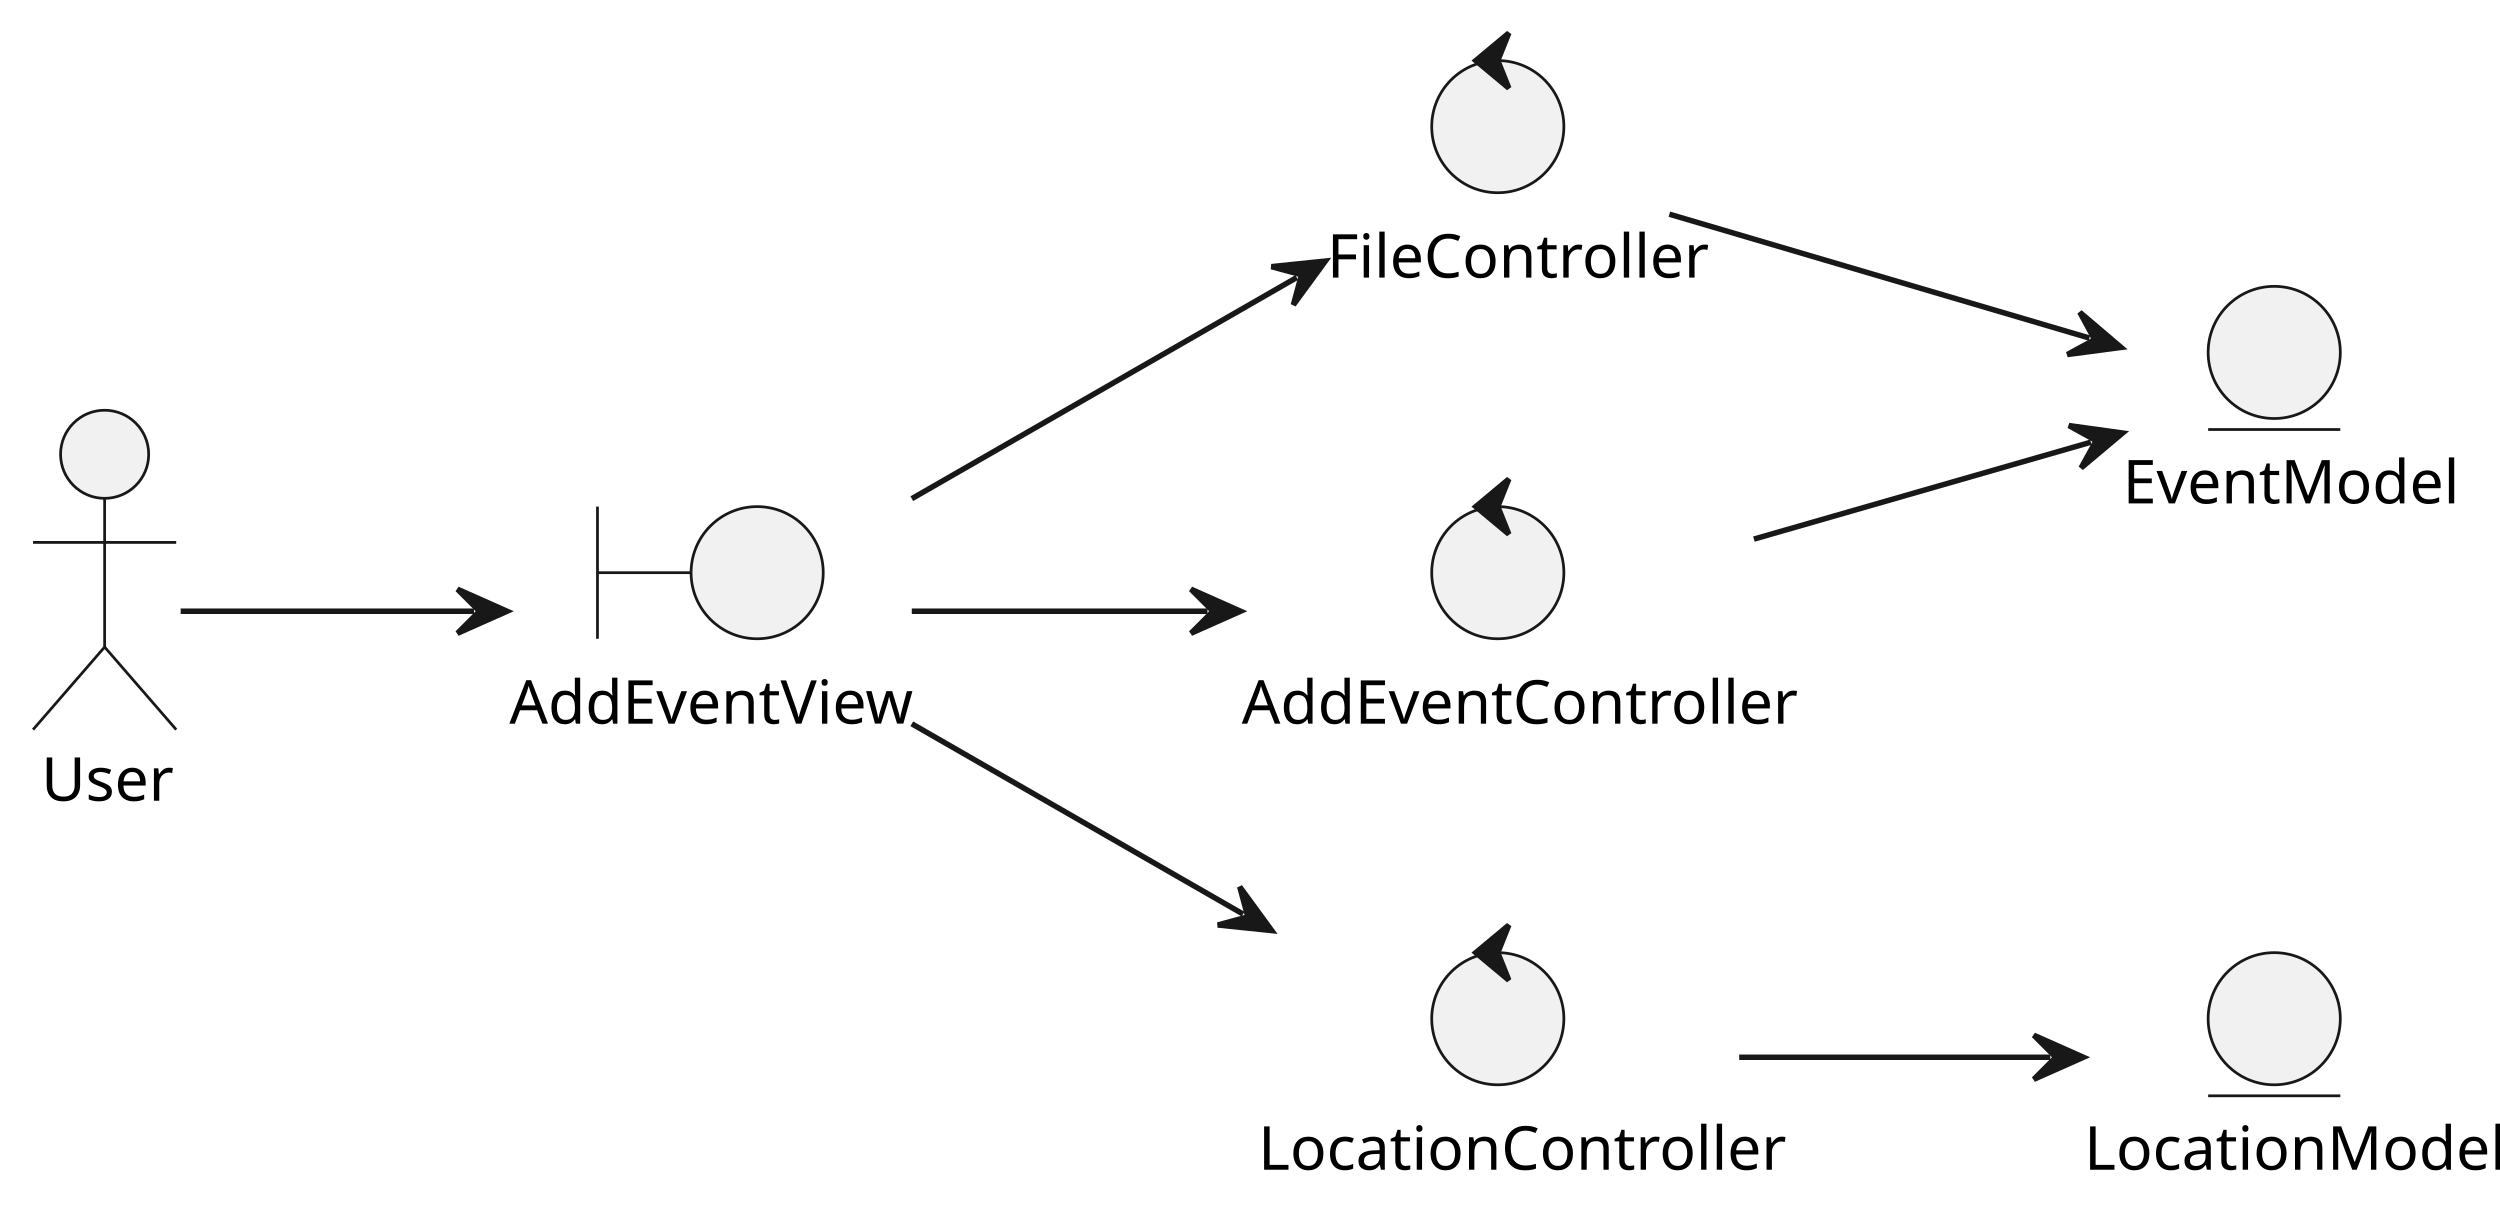
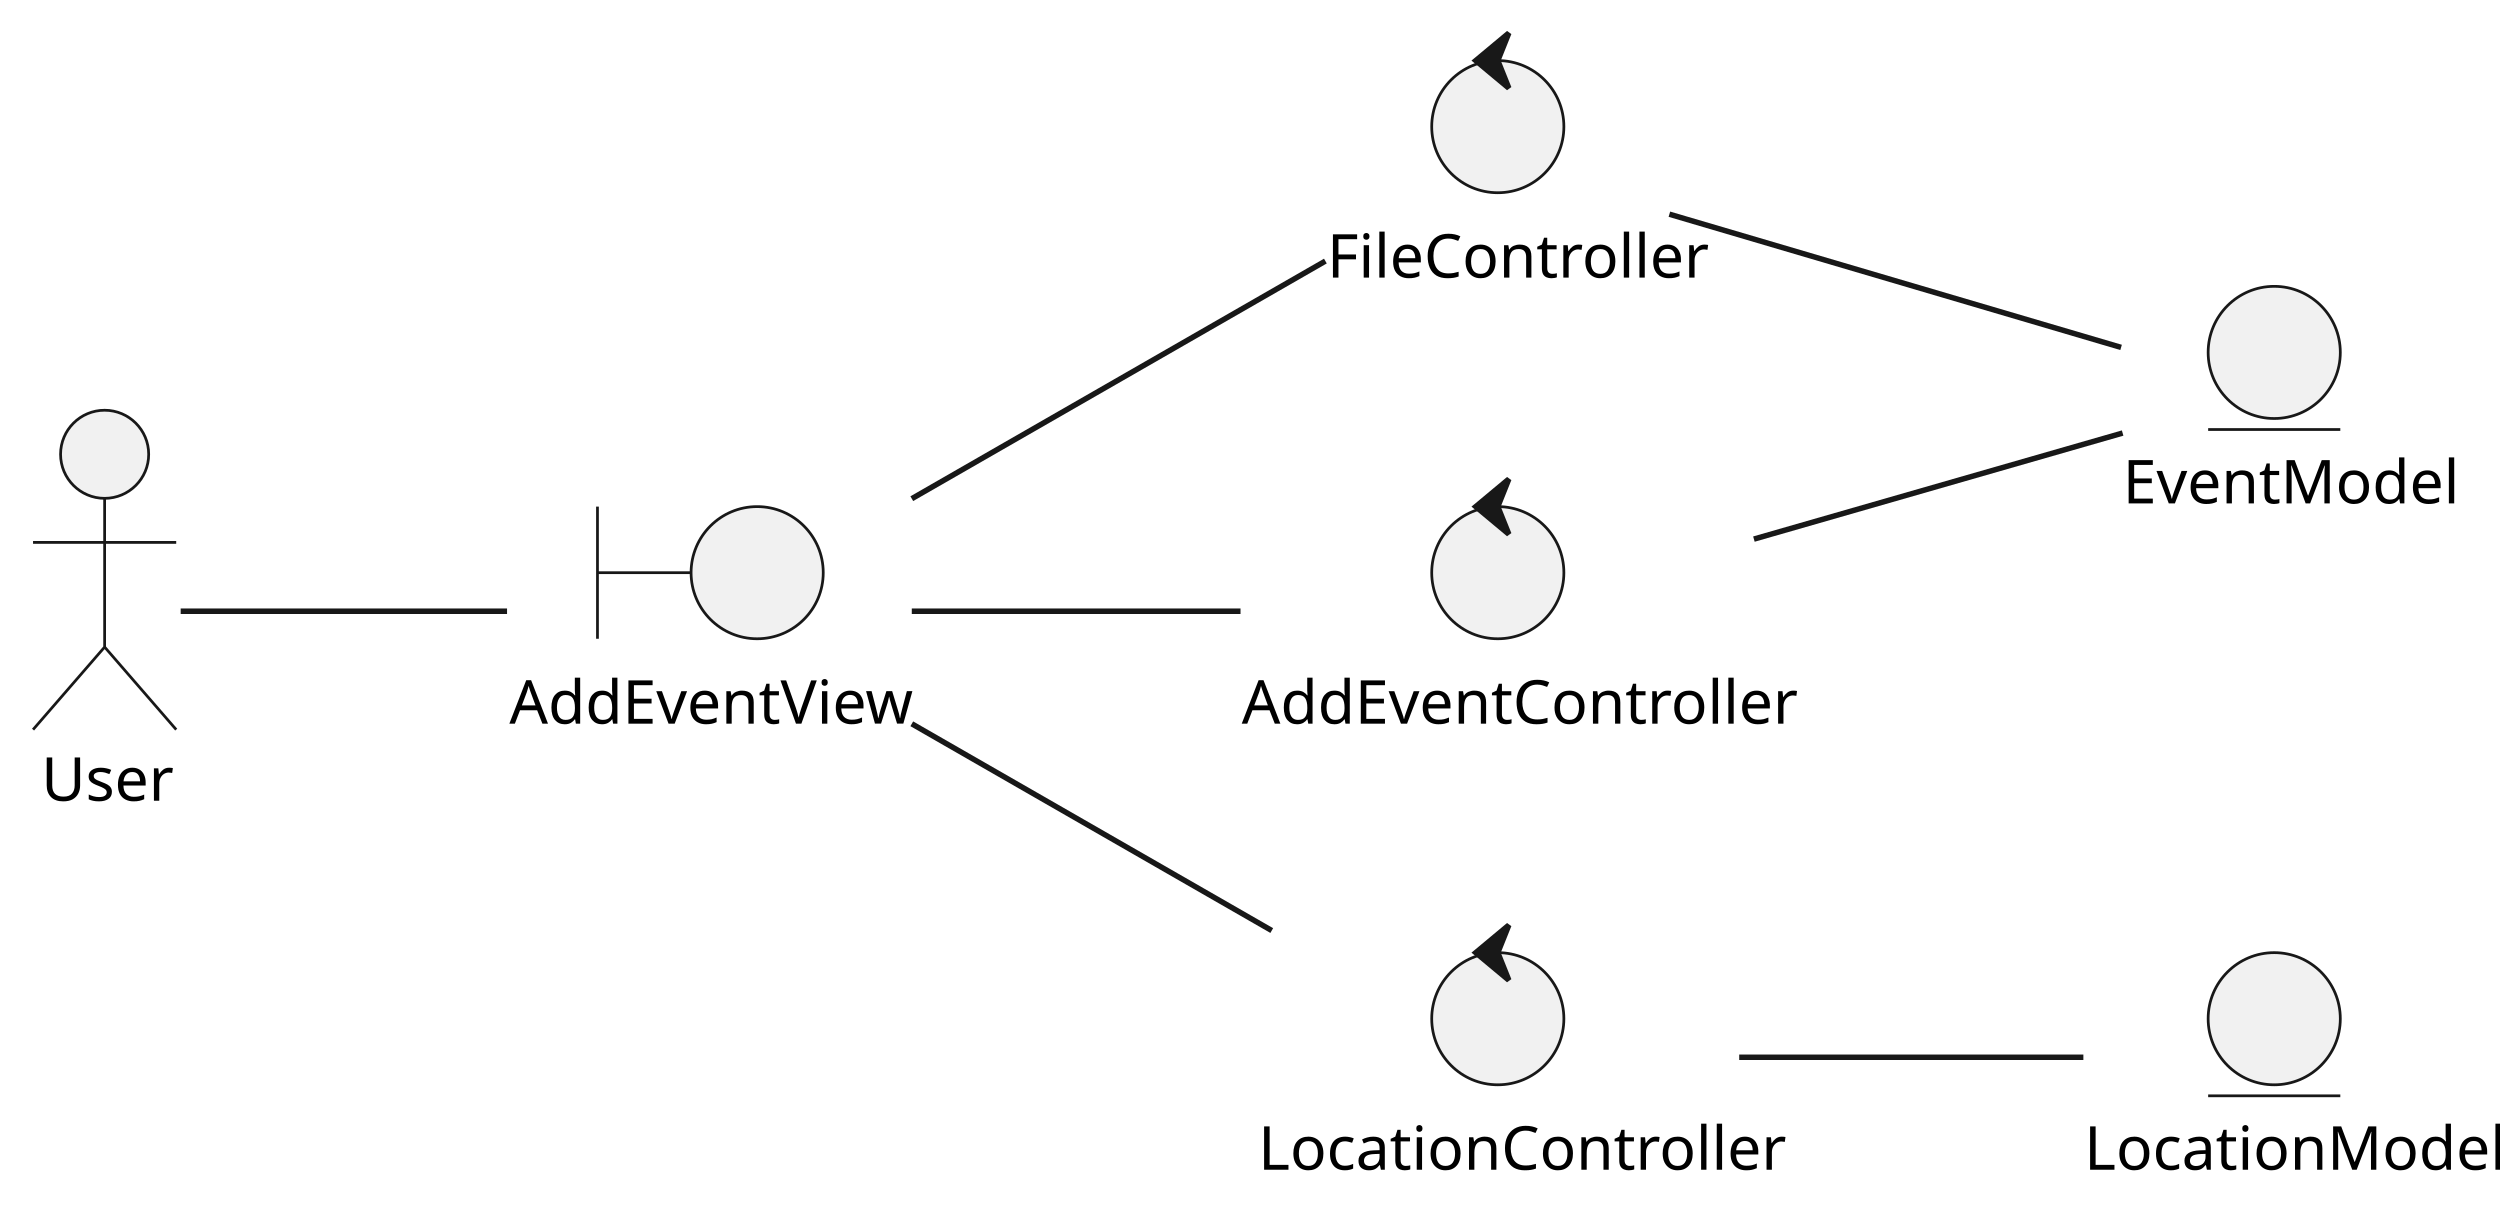
<svg xmlns="http://www.w3.org/2000/svg" contentStyleType="text/css" height="220px" preserveAspectRatio="none" style="width:454px;height:220px;background:#FFFFFF;" version="1.1" viewBox="0 0 454 220" width="454px" zoomAndPan="magnify">
  <defs />
  <g>
    <g id="elem_user">
      <ellipse cx="19" cy="82.5" fill="#F1F1F1" rx="8" ry="8" style="stroke:#181818;stroke-width:0.5;" />
      <path d="M19,90.5 L19,117.5 M6,98.5 L32,98.5 M19,117.5 L6,132.5 M19,117.5 L32,132.5 " fill="none" style="stroke:#181818;stroke-width:0.5;" />
      <text fill="#000000" font-family="sans-serif" font-size="11" lengthAdjust="spacing" textLength="23" x="7.5" y="145.419">User</text>
    </g>
    <g id="elem_eventModel">
      <ellipse cx="413" cy="64" fill="#F1F1F1" rx="12" ry="12" style="stroke:#181818;stroke-width:0.5;" />
      <line style="stroke:#181818;stroke-width:0.5;" x1="401" x2="425" y1="78" y2="78" />
      <text fill="#000000" font-family="sans-serif" font-size="11" lengthAdjust="spacing" textLength="55" x="385.5" y="91.419">EventModel</text>
    </g>
    <g id="elem_locationModel">
      <ellipse cx="413" cy="185" fill="#F1F1F1" rx="12" ry="12" style="stroke:#181818;stroke-width:0.5;" />
      <line style="stroke:#181818;stroke-width:0.5;" x1="401" x2="425" y1="199" y2="199" />
      <text fill="#000000" font-family="sans-serif" font-size="11" lengthAdjust="spacing" textLength="69" x="378.5" y="212.419">LocationModel</text>
    </g>
    <g id="elem_addEventView">
      <path d="M108.5,92 L108.5,116 M108.5,104 L125.5,104 " fill="none" style="stroke:#181818;stroke-width:0.5;" />
      <ellipse cx="137.5" cy="104" fill="#F1F1F1" rx="12" ry="12" style="stroke:#181818;stroke-width:0.5;" />
      <text fill="#000000" font-family="sans-serif" font-size="11" lengthAdjust="spacing" textLength="73" x="92.5" y="131.419">AddEventView</text>
    </g>
    <g id="elem_fileController">
      <ellipse cx="272" cy="23" fill="#F1F1F1" rx="12" ry="12" style="stroke:#181818;stroke-width:0.5;" />
      <polygon fill="#181818" points="268,11,274,6,272,11,274,16,268,11" style="stroke:#181818;stroke-width:1.0;" />
      <text fill="#000000" font-family="sans-serif" font-size="11" lengthAdjust="spacing" textLength="62" x="241" y="50.419">FileController</text>
    </g>
    <g id="elem_addEventController">
      <ellipse cx="272" cy="104" fill="#F1F1F1" rx="12" ry="12" style="stroke:#181818;stroke-width:0.5;" />
      <polygon fill="#181818" points="268,92,274,87,272,92,274,97,268,92" style="stroke:#181818;stroke-width:1.0;" />
      <text fill="#000000" font-family="sans-serif" font-size="11" lengthAdjust="spacing" textLength="93" x="225.5" y="131.419">AddEventController</text>
    </g>
    <g id="elem_locationController">
      <ellipse cx="272" cy="185" fill="#F1F1F1" rx="12" ry="12" style="stroke:#181818;stroke-width:0.5;" />
      <polygon fill="#181818" points="268,173,274,168,272,173,274,178,268,173" style="stroke:#181818;stroke-width:1.0;" />
      <text fill="#000000" font-family="sans-serif" font-size="11" lengthAdjust="spacing" textLength="87" x="228.5" y="212.419">LocationController</text>
    </g>
    <g id="link_user_addEventView">
-       <path d="M32.81,111 C47.34,111 65.66,111 86.08,111 " fill="none" id="user-to-addEventView" style="stroke:#181818;stroke-width:1.0;" />
-       <polygon fill="#181818" points="92.08,111,83.08,107,87.08,111,83.08,115,92.08,111" style="stroke:#181818;stroke-width:1.0;" />
+       <path d="M32.81,111 C47.34,111 71.66,111 92.08,111 " fill="none" id="user-addEventView" style="stroke:#181818;stroke-width:1.0;" />
    </g>
    <g id="link_addEventView_addEventController">
-       <path d="M165.58,111 C183.69,111 199.92,111 219.28,111 " fill="none" id="addEventView-to-addEventController" style="stroke:#181818;stroke-width:1.0;" />
-       <polygon fill="#181818" points="225.28,111,216.28,107,220.28,111,216.28,115,225.28,111" style="stroke:#181818;stroke-width:1.0;" />
+       <path d="M165.58,111 C183.69,111 205.92,111 225.28,111 " fill="none" id="addEventView-addEventController" style="stroke:#181818;stroke-width:1.0;" />
    </g>
    <g id="link_addEventView_locationController">
-       <path d="M165.58,131.44 C185.49,142.88 205.156,154.183 225.746,166.003 " fill="none" id="addEventView-to-locationController" style="stroke:#181818;stroke-width:1.0;" />
-       <polygon fill="#181818" points="230.95,168.99,225.136,161.04,226.614,166.501,221.153,167.978,230.95,168.99" style="stroke:#181818;stroke-width:1.0;" />
+       <path d="M165.58,131.44 C185.49,142.88 210.36,157.17 230.95,168.99 " fill="none" id="addEventView-locationController" style="stroke:#181818;stroke-width:1.0;" />
    </g>
    <g id="link_addEventView_fileController">
-       <path d="M165.58,90.56 C188.75,77.25 213.447,63.059 235.487,50.398 " fill="none" id="addEventView-to-fileController" style="stroke:#181818;stroke-width:1.0;" />
-       <polygon fill="#181818" points="240.69,47.41,230.893,48.424,236.354,49.9,234.878,55.361,240.69,47.41" style="stroke:#181818;stroke-width:1.0;" />
+       <path d="M165.58,90.56 C188.75,77.25 218.65,60.07 240.69,47.41 " fill="none" id="addEventView-fileController" style="stroke:#181818;stroke-width:1.0;" />
    </g>
    <g id="link_addEventController_eventModel">
-       <path d="M318.51,97.9 C340.68,91.52 360.794,85.739 379.704,80.299 " fill="none" id="addEventController-to-eventModel" style="stroke:#181818;stroke-width:1.0;" />
-       <polygon fill="#181818" points="385.47,78.64,375.715,77.284,380.665,80.022,377.927,84.972,385.47,78.64" style="stroke:#181818;stroke-width:1.0;" />
+       <path d="M318.51,97.9 C340.68,91.52 366.56,84.08 385.47,78.64 " fill="none" id="addEventController-eventModel" style="stroke:#181818;stroke-width:1.0;" />
    </g>
    <g id="link_fileController_eventModel">
-       <path d="M303.16,38.9 C327.59,46.1 355.945,54.462 379.435,61.392 " fill="none" id="fileController-to-eventModel" style="stroke:#181818;stroke-width:1.0;" />
-       <polygon fill="#181818" points="385.19,63.09,377.69,56.707,380.394,61.675,375.426,64.38,385.19,63.09" style="stroke:#181818;stroke-width:1.0;" />
+       <path d="M303.16,38.9 C327.59,46.1 361.7,56.16 385.19,63.09 " fill="none" id="fileController-eventModel" style="stroke:#181818;stroke-width:1.0;" />
    </g>
    <g id="link_locationController_locationModel">
-       <path d="M315.84,192 C335.94,192 353.55,192 372.34,192 " fill="none" id="locationController-to-locationModel" style="stroke:#181818;stroke-width:1.0;" />
-       <polygon fill="#181818" points="378.34,192,369.34,188,373.34,192,369.34,196,378.34,192" style="stroke:#181818;stroke-width:1.0;" />
+       <path d="M315.84,192 C335.94,192 359.55,192 378.34,192 " fill="none" id="locationController-locationModel" style="stroke:#181818;stroke-width:1.0;" />
    </g>
  </g>
</svg>
